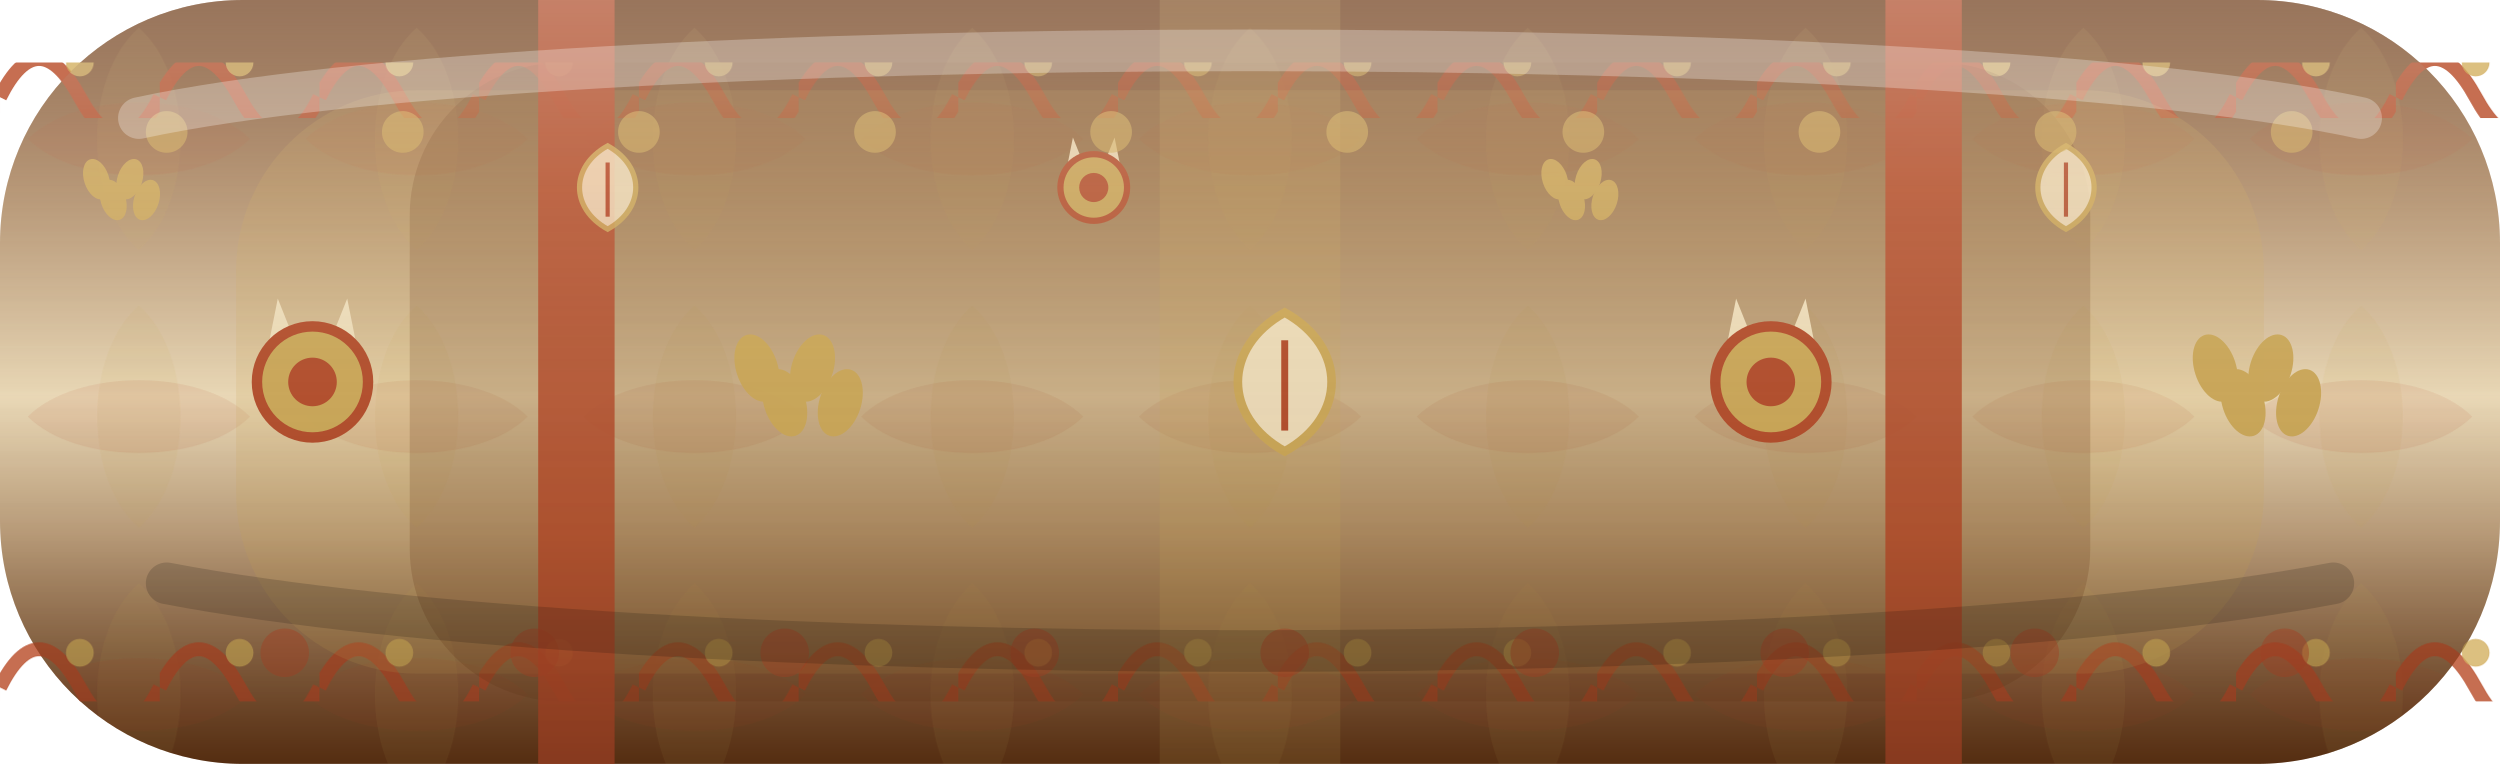
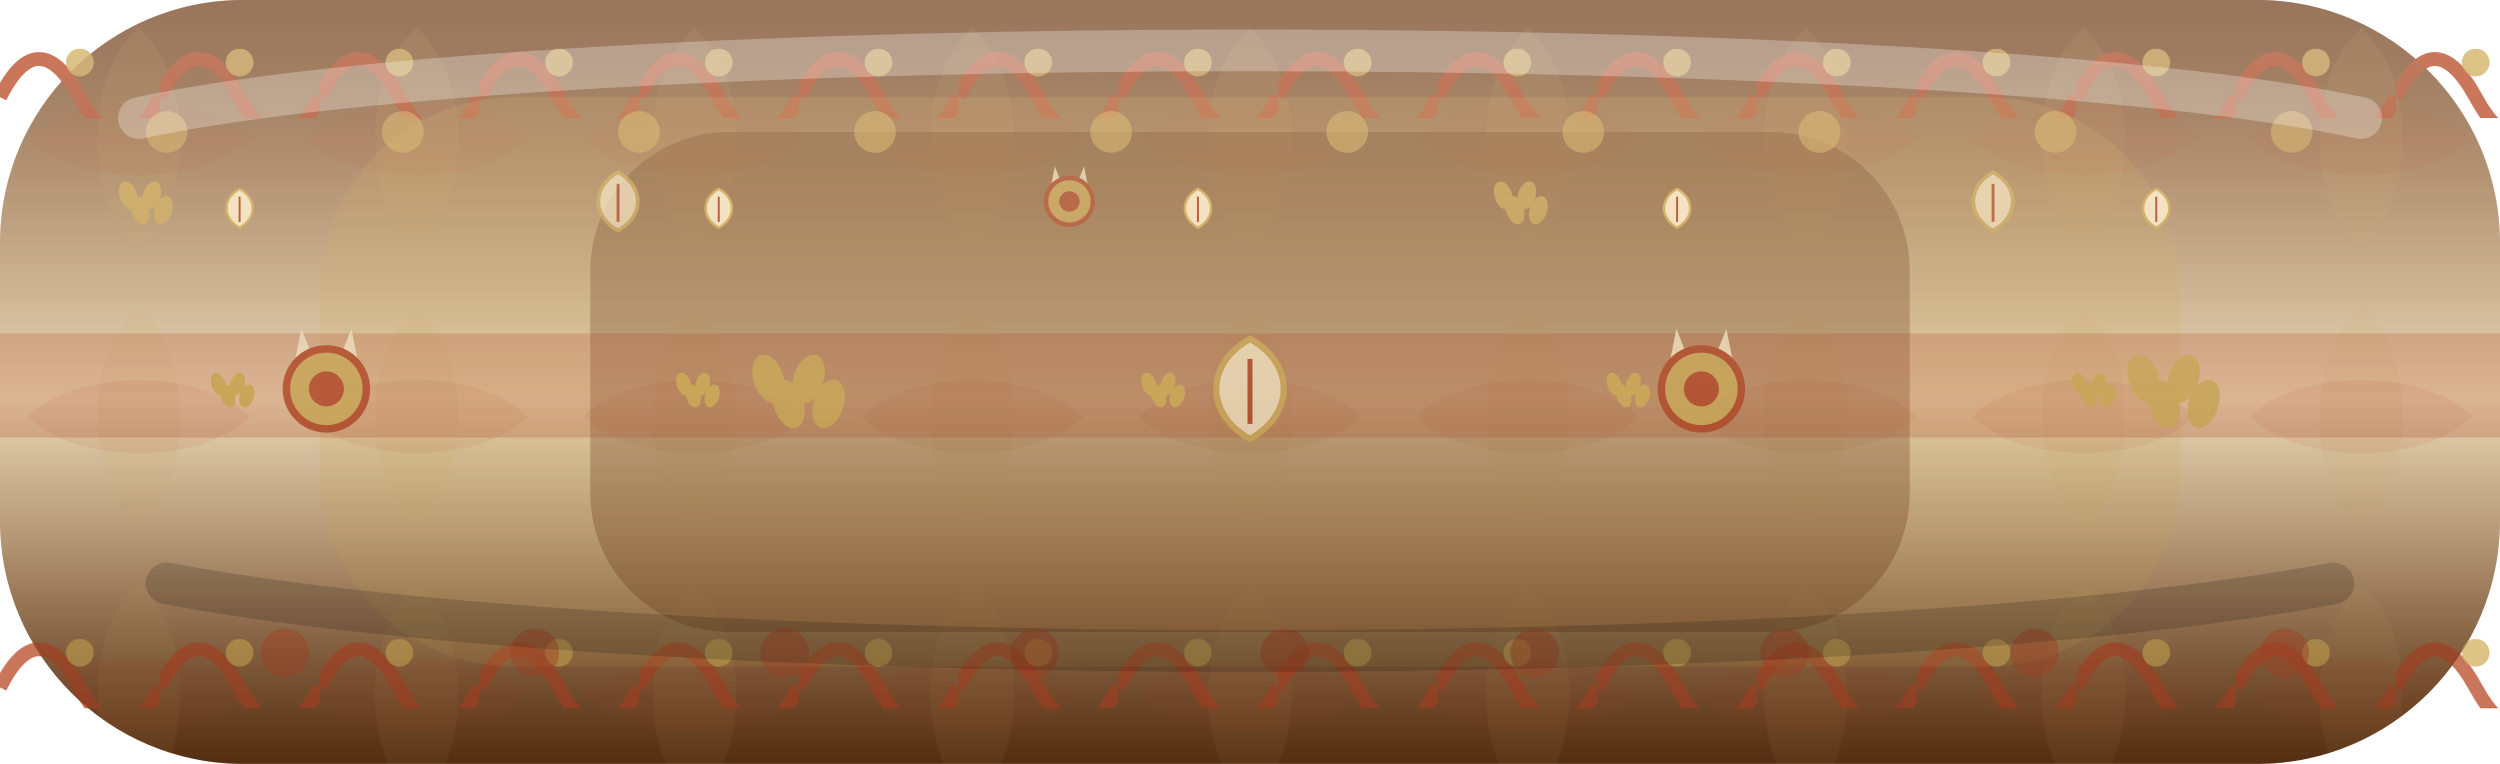
<svg xmlns="http://www.w3.org/2000/svg" width="720" height="220" viewBox="0 0 720 220">
  <defs>
    <linearGradient id="bg" x1="0" y1="0" x2="0" y2="1">
      <stop offset="0%" stop-color="#6d3a16" />
      <stop offset="52%" stop-color="#f5e2bd" />
      <stop offset="100%" stop-color="#6d3a16" />
    </linearGradient>
    <linearGradient id="satin" x1="0" y1="0" x2="0" y2="1">
      <stop offset="0%" stop-color="rgba(255,255,255,0.30)" />
      <stop offset="24%" stop-color="rgba(255,255,255,0.12)" />
      <stop offset="70%" stop-color="rgba(0,0,0,0.06)" />
      <stop offset="100%" stop-color="rgba(0,0,0,0.22)" />
    </linearGradient>
    <pattern id="brocade-thanksgiving3" width="80" height="80" patternUnits="userSpaceOnUse">
      <path d="M 40 8 C 56 22, 56 58, 40 72 C 24 58, 24 22, 40 8 Z" fill="#d1ab58" opacity="0.10" />
      <path d="M 8 40 C 22 26, 58 26, 72 40 C 58 54, 22 54, 8 40 Z" fill="#b84c29" opacity="0.10" />
    </pattern>
    <pattern id="trim-thanksgiving3" width="46" height="34" patternUnits="userSpaceOnUse">
      <path d="M 0 28 Q 11 6 23 28 T 46 28" stroke="#b84c29" stroke-width="4" fill="none" opacity="0.85" />
      <circle cx="23" cy="18" r="4" fill="#d1ab58" opacity="0.8" />
    </pattern>
  </defs>
  <rect width="720" height="220" rx="70" fill="url(#bg)" />
  <rect x="0" y="0" width="720" height="220" rx="70" fill="url(#brocade-thanksgiving3)" />
-   <rect x="0" y="18" width="720" height="24" fill="url(#trim-thanksgiving3)" opacity="0.95" />
-   <rect x="0" y="178" width="720" height="24" fill="url(#trim-thanksgiving3)" opacity="0.95" />
-   <rect x="68" y="26" width="584" height="168" rx="52" fill="#d1ab58" opacity="0.18" />
-   <rect x="118" y="18" width="484" height="184" rx="44" fill="#6d3a16" opacity="0.22" />
-   <rect x="155" y="0" width="22" height="220" fill="#b84c29" opacity="0.85" />
-   <rect x="543" y="0" width="22" height="220" fill="#b84c29" opacity="0.85" />
-   <rect x="334" y="0" width="52" height="220" fill="#d1ab58" opacity="0.18" />
-   <g opacity="0.98">
-     <g transform="translate(90 110)">
-       <path d="M -10 -24 L -2 -4 L -14 -4 Z M 10 -24 L 2 -4 L 14 -4 Z" fill="#f5e2bd" />
-       <circle r="16" fill="#d1ab58" stroke="#b84c29" stroke-width="3" />
-       <circle r="7" fill="#b84c29" />
+   <rect x="0" y="14" width="720" height="22" fill="url(#trim-thanksgiving3)" opacity="0.90" />
+   <rect x="0" y="184" width="720" height="22" fill="url(#trim-thanksgiving3)" opacity="0.90" />
+   <rect x="92" y="28" width="536" height="164" rx="56" fill="#d1ab58" opacity="0.18" />
+   <rect x="170" y="38" width="380" height="144" rx="40" fill="#6d3a16" opacity="0.30" />
+   <rect x="0" y="96" width="720" height="30" fill="#b84c29" opacity="0.26" />
+   <g transform="translate(67 112)">
+     <ellipse cx="-4.08" cy="-1.36" rx="2.04" ry="3.4" fill="#d1ab58" transform="rotate(-18 -4.08 -1.36)" />
+     <ellipse cx="-1.36" cy="2.04" rx="2.04" ry="3.4" fill="#d1ab58" transform="rotate(-18 -1.36 2.04)" />
+     <ellipse cx="1.36" cy="-1.36" rx="2.04" ry="3.4" fill="#d1ab58" transform="rotate(18 1.36 -1.36)" />
+     <ellipse cx="4.08" cy="2.04" rx="2.04" ry="3.4" fill="#d1ab58" transform="rotate(18 4.08 2.04)" />
+   </g>
+   <g transform="translate(201 112)">
+     <ellipse cx="-4.08" cy="-1.36" rx="2.04" ry="3.4" fill="#d1ab58" transform="rotate(-18 -4.08 -1.36)" />
+     <ellipse cx="-1.36" cy="2.04" rx="2.04" ry="3.4" fill="#d1ab58" transform="rotate(-18 -1.36 2.04)" />
+     <ellipse cx="1.36" cy="-1.36" rx="2.04" ry="3.4" fill="#d1ab58" transform="rotate(18 1.36 -1.36)" />
+     <ellipse cx="4.08" cy="2.04" rx="2.04" ry="3.4" fill="#d1ab58" transform="rotate(18 4.08 2.04)" />
+   </g>
+   <g transform="translate(335 112)">
+     <ellipse cx="-4.08" cy="-1.36" rx="2.04" ry="3.4" fill="#d1ab58" transform="rotate(-18 -4.08 -1.36)" />
+     <ellipse cx="-1.36" cy="2.04" rx="2.04" ry="3.4" fill="#d1ab58" transform="rotate(-18 -1.36 2.04)" />
+     <ellipse cx="1.36" cy="-1.36" rx="2.04" ry="3.4" fill="#d1ab58" transform="rotate(18 1.36 -1.36)" />
+     <ellipse cx="4.08" cy="2.04" rx="2.04" ry="3.4" fill="#d1ab58" transform="rotate(18 4.08 2.04)" />
+   </g>
+   <g transform="translate(469 112)">
+     <ellipse cx="-4.08" cy="-1.36" rx="2.04" ry="3.4" fill="#d1ab58" transform="rotate(-18 -4.08 -1.36)" />
+     <ellipse cx="-1.36" cy="2.04" rx="2.04" ry="3.4" fill="#d1ab58" transform="rotate(-18 -1.36 2.04)" />
+     <ellipse cx="1.36" cy="-1.36" rx="2.04" ry="3.4" fill="#d1ab58" transform="rotate(18 1.36 -1.36)" />
+     <ellipse cx="4.08" cy="2.04" rx="2.04" ry="3.4" fill="#d1ab58" transform="rotate(18 4.08 2.04)" />
+   </g>
+   <g transform="translate(603 112)">
+     <ellipse cx="-4.08" cy="-1.36" rx="2.04" ry="3.4" fill="#d1ab58" transform="rotate(-18 -4.08 -1.36)" />
+     <ellipse cx="-1.36" cy="2.04" rx="2.04" ry="3.4" fill="#d1ab58" transform="rotate(-18 -1.36 2.04)" />
+     <ellipse cx="1.36" cy="-1.36" rx="2.04" ry="3.4" fill="#d1ab58" transform="rotate(18 1.36 -1.36)" />
+     <ellipse cx="4.08" cy="2.04" rx="2.04" ry="3.4" fill="#d1ab58" transform="rotate(18 4.08 2.04)" />
+   </g>
+   <g transform="translate(69 60)">
+     <path d="M 0 -5.6 C 5.04 -2.8, 5.04 2.8, 0 5.6 C -5.04 2.8, -5.04 -2.8, 0 -5.6 Z" fill="#f5e2bd" stroke="#d1ab58" stroke-width="0.7" />
+     <path d="M 0 -3.36 L 0 3.92" stroke="#b84c29" stroke-width="0.56" />
+   </g>
+   <g transform="translate(207 60)">
+     <path d="M 0 -5.6 C 5.04 -2.8, 5.04 2.8, 0 5.6 C -5.04 2.8, -5.04 -2.8, 0 -5.6 Z" fill="#f5e2bd" stroke="#d1ab58" stroke-width="0.7" />
+     <path d="M 0 -3.36 L 0 3.92" stroke="#b84c29" stroke-width="0.56" />
+   </g>
+   <g transform="translate(345 60)">
+     <path d="M 0 -5.6 C 5.04 -2.8, 5.04 2.8, 0 5.6 C -5.04 2.8, -5.04 -2.8, 0 -5.6 Z" fill="#f5e2bd" stroke="#d1ab58" stroke-width="0.7" />
+     <path d="M 0 -3.36 L 0 3.92" stroke="#b84c29" stroke-width="0.56" />
+   </g>
+   <g transform="translate(483 60)">
+     <path d="M 0 -5.6 C 5.04 -2.8, 5.04 2.8, 0 5.6 C -5.04 2.8, -5.04 -2.8, 0 -5.6 Z" fill="#f5e2bd" stroke="#d1ab58" stroke-width="0.7" />
+     <path d="M 0 -3.36 L 0 3.92" stroke="#b84c29" stroke-width="0.56" />
+   </g>
+   <g transform="translate(621 60)">
+     <path d="M 0 -5.6 C 5.04 -2.8, 5.04 2.8, 0 5.6 C -5.04 2.8, -5.04 -2.8, 0 -5.6 Z" fill="#f5e2bd" stroke="#d1ab58" stroke-width="0.7" />
+     <path d="M 0 -3.36 L 0 3.92" stroke="#b84c29" stroke-width="0.56" />
+   </g>
+   <g opacity="0.74">
+     <g transform="translate(42 58)">
+       <ellipse cx="-5.04" cy="-1.68" rx="2.52" ry="4.2" fill="#d1ab58" transform="rotate(-18 -5.04 -1.68)" />
+       <ellipse cx="-1.68" cy="2.52" rx="2.52" ry="4.2" fill="#d1ab58" transform="rotate(-18 -1.68 2.52)" />
+       <ellipse cx="1.68" cy="-1.68" rx="2.52" ry="4.2" fill="#d1ab58" transform="rotate(18 1.68 -1.68)" />
+       <ellipse cx="5.04" cy="2.52" rx="2.52" ry="4.2" fill="#d1ab58" transform="rotate(18 5.04 2.52)" />
    </g>
-     <g transform="translate(230 110)">
-       <ellipse cx="-12" cy="-4" rx="6" ry="10" fill="#d1ab58" transform="rotate(-18 -12 -4)" />
-       <ellipse cx="-4" cy="6" rx="6" ry="10" fill="#d1ab58" transform="rotate(-18 -4 6)" />
-       <ellipse cx="4" cy="-4" rx="6" ry="10" fill="#d1ab58" transform="rotate(18 4 -4)" />
-       <ellipse cx="12" cy="6" rx="6" ry="10" fill="#d1ab58" transform="rotate(18 12 6)" />
+     <g transform="translate(178 58)">
+       <path d="M 0 -8.4 C 7.56 -4.2, 7.56 4.2, 0 8.4 C -7.56 4.2, -7.56 -4.2, 0 -8.4 Z" fill="#f5e2bd" stroke="#d1ab58" stroke-width="1.05" />
+       <path d="M 0 -5.04 L 0 5.88" stroke="#b84c29" stroke-width="0.84" />
    </g>
-     <g transform="translate(370 110)">
-       <path d="M 0 -20 C 18 -10, 18 10, 0 20 C -18 10, -18 -10, 0 -20 Z" fill="#f5e2bd" stroke="#d1ab58" stroke-width="2.5" />
-       <path d="M 0 -12 L 0 14" stroke="#b84c29" stroke-width="2" />
+     <g transform="translate(308 58)">
+       <path d="M -4.2 -10.08 L -0.84 -1.68 L -5.88 -1.68 Z M 4.2 -10.08 L 0.84 -1.68 L 5.88 -1.68 Z" fill="#f5e2bd" />
+       <circle r="6.72" fill="#d1ab58" stroke="#b84c29" stroke-width="1.26" />
+       <circle r="2.94" fill="#b84c29" />
    </g>
-     <g transform="translate(510 110)">
-       <path d="M -10 -24 L -2 -4 L -14 -4 Z M 10 -24 L 2 -4 L 14 -4 Z" fill="#f5e2bd" />
-       <circle r="16" fill="#d1ab58" stroke="#b84c29" stroke-width="3" />
-       <circle r="7" fill="#b84c29" />
+     <g transform="translate(438 58)">
+       <ellipse cx="-5.04" cy="-1.68" rx="2.52" ry="4.2" fill="#d1ab58" transform="rotate(-18 -5.04 -1.68)" />
+       <ellipse cx="-1.68" cy="2.52" rx="2.52" ry="4.2" fill="#d1ab58" transform="rotate(-18 -1.68 2.52)" />
+       <ellipse cx="1.68" cy="-1.68" rx="2.52" ry="4.2" fill="#d1ab58" transform="rotate(18 1.68 -1.68)" />
+       <ellipse cx="5.04" cy="2.52" rx="2.52" ry="4.2" fill="#d1ab58" transform="rotate(18 5.04 2.52)" />
    </g>
-     <g transform="translate(650 110)">
-       <ellipse cx="-12" cy="-4" rx="6" ry="10" fill="#d1ab58" transform="rotate(-18 -12 -4)" />
-       <ellipse cx="-4" cy="6" rx="6" ry="10" fill="#d1ab58" transform="rotate(-18 -4 6)" />
-       <ellipse cx="4" cy="-4" rx="6" ry="10" fill="#d1ab58" transform="rotate(18 4 -4)" />
-       <ellipse cx="12" cy="6" rx="6" ry="10" fill="#d1ab58" transform="rotate(18 12 6)" />
+     <g transform="translate(574 58)">
+       <path d="M 0 -8.4 C 7.56 -4.2, 7.56 4.2, 0 8.4 C -7.56 4.2, -7.56 -4.2, 0 -8.4 Z" fill="#f5e2bd" stroke="#d1ab58" stroke-width="1.05" />
+       <path d="M 0 -5.04 L 0 5.88" stroke="#b84c29" stroke-width="0.84" />
    </g>
  </g>
-   <g opacity="0.82">
-     <g transform="translate(35 54)">
-       <ellipse cx="-7.2" cy="-2.4" rx="3.6" ry="6" fill="#d1ab58" transform="rotate(-18 -7.2 -2.4)" />
-       <ellipse cx="-2.4" cy="3.6" rx="3.6" ry="6" fill="#d1ab58" transform="rotate(-18 -2.4 3.6)" />
-       <ellipse cx="2.4" cy="-2.4" rx="3.6" ry="6" fill="#d1ab58" transform="rotate(18 2.4 -2.4)" />
-       <ellipse cx="7.2" cy="3.6" rx="3.6" ry="6" fill="#d1ab58" transform="rotate(18 7.2 3.6)" />
+   <g opacity="0.88">
+     <g transform="translate(94 112)">
+       <path d="M -7.2 -17.28 L -1.44 -2.88 L -10.08 -2.88 Z M 7.2 -17.28 L 1.44 -2.88 L 10.08 -2.88 Z" fill="#f5e2bd" />
+       <circle r="11.52" fill="#d1ab58" stroke="#b84c29" stroke-width="2.16" />
+       <circle r="5.04" fill="#b84c29" />
    </g>
-     <g transform="translate(175 54)">
-       <path d="M 0 -12 C 10.8 -6, 10.8 6, 0 12 C -10.8 6, -10.8 -6, 0 -12 Z" fill="#f5e2bd" stroke="#d1ab58" stroke-width="1.5" />
-       <path d="M 0 -7.2 L 0 8.4" stroke="#b84c29" stroke-width="1.2" />
+     <g transform="translate(230 112)">
+       <ellipse cx="-8.64" cy="-2.88" rx="4.32" ry="7.2" fill="#d1ab58" transform="rotate(-18 -8.64 -2.88)" />
+       <ellipse cx="-2.88" cy="4.32" rx="4.32" ry="7.2" fill="#d1ab58" transform="rotate(-18 -2.88 4.32)" />
+       <ellipse cx="2.88" cy="-2.88" rx="4.32" ry="7.2" fill="#d1ab58" transform="rotate(18 2.88 -2.88)" />
+       <ellipse cx="8.64" cy="4.32" rx="4.32" ry="7.2" fill="#d1ab58" transform="rotate(18 8.64 4.32)" />
    </g>
-     <g transform="translate(315 54)">
-       <path d="M -6 -14.4 L -1.2 -2.4 L -8.4 -2.4 Z M 6 -14.4 L 1.2 -2.4 L 8.4 -2.4 Z" fill="#f5e2bd" />
-       <circle r="9.6" fill="#d1ab58" stroke="#b84c29" stroke-width="1.8" />
-       <circle r="4.2" fill="#b84c29" />
+     <g transform="translate(360 112)">
+       <path d="M 0 -14.4 C 12.96 -7.2, 12.96 7.2, 0 14.4 C -12.96 7.2, -12.96 -7.2, 0 -14.4 Z" fill="#f5e2bd" stroke="#d1ab58" stroke-width="1.8" />
+       <path d="M 0 -8.64 L 0 10.08" stroke="#b84c29" stroke-width="1.44" />
    </g>
-     <g transform="translate(455 54)">
-       <ellipse cx="-7.2" cy="-2.4" rx="3.6" ry="6" fill="#d1ab58" transform="rotate(-18 -7.2 -2.4)" />
-       <ellipse cx="-2.4" cy="3.6" rx="3.6" ry="6" fill="#d1ab58" transform="rotate(-18 -2.4 3.6)" />
-       <ellipse cx="2.4" cy="-2.4" rx="3.6" ry="6" fill="#d1ab58" transform="rotate(18 2.4 -2.4)" />
-       <ellipse cx="7.2" cy="3.6" rx="3.6" ry="6" fill="#d1ab58" transform="rotate(18 7.2 3.6)" />
+     <g transform="translate(490 112)">
+       <path d="M -7.2 -17.28 L -1.44 -2.88 L -10.08 -2.88 Z M 7.2 -17.28 L 1.44 -2.88 L 10.08 -2.88 Z" fill="#f5e2bd" />
+       <circle r="11.52" fill="#d1ab58" stroke="#b84c29" stroke-width="2.16" />
+       <circle r="5.04" fill="#b84c29" />
    </g>
-     <g transform="translate(595 54)">
-       <path d="M 0 -12 C 10.8 -6, 10.8 6, 0 12 C -10.8 6, -10.8 -6, 0 -12 Z" fill="#f5e2bd" stroke="#d1ab58" stroke-width="1.5" />
-       <path d="M 0 -7.2 L 0 8.4" stroke="#b84c29" stroke-width="1.2" />
+     <g transform="translate(626 112)">
+       <ellipse cx="-8.64" cy="-2.88" rx="4.32" ry="7.2" fill="#d1ab58" transform="rotate(-18 -8.64 -2.88)" />
+       <ellipse cx="-2.88" cy="4.32" rx="4.32" ry="7.2" fill="#d1ab58" transform="rotate(-18 -2.88 4.32)" />
+       <ellipse cx="2.88" cy="-2.88" rx="4.32" ry="7.2" fill="#d1ab58" transform="rotate(18 2.88 -2.88)" />
+       <ellipse cx="8.64" cy="4.32" rx="4.32" ry="7.2" fill="#d1ab58" transform="rotate(18 8.64 4.32)" />
    </g>
  </g>
  <g opacity="0.82">
    <circle cx="48" cy="38" r="6" fill="#d1ab58" opacity="0.72" />
    <circle cx="116" cy="38" r="6" fill="#d1ab58" opacity="0.72" />
    <circle cx="184" cy="38" r="6" fill="#d1ab58" opacity="0.72" />
    <circle cx="252" cy="38" r="6" fill="#d1ab58" opacity="0.72" />
    <circle cx="320" cy="38" r="6" fill="#d1ab58" opacity="0.72" />
    <circle cx="388" cy="38" r="6" fill="#d1ab58" opacity="0.72" />
    <circle cx="456" cy="38" r="6" fill="#d1ab58" opacity="0.72" />
    <circle cx="524" cy="38" r="6" fill="#d1ab58" opacity="0.72" />
    <circle cx="592" cy="38" r="6" fill="#d1ab58" opacity="0.72" />
    <circle cx="660" cy="38" r="6" fill="#d1ab58" opacity="0.72" />
  </g>
  <g opacity="0.72">
    <circle cx="82" cy="188" r="7" fill="#b84c29" opacity="0.65" />
    <circle cx="154" cy="188" r="7" fill="#b84c29" opacity="0.65" />
    <circle cx="226" cy="188" r="7" fill="#b84c29" opacity="0.65" />
    <circle cx="298" cy="188" r="7" fill="#b84c29" opacity="0.65" />
    <circle cx="370" cy="188" r="7" fill="#b84c29" opacity="0.65" />
    <circle cx="442" cy="188" r="7" fill="#b84c29" opacity="0.65" />
    <circle cx="514" cy="188" r="7" fill="#b84c29" opacity="0.65" />
    <circle cx="586" cy="188" r="7" fill="#b84c29" opacity="0.65" />
    <circle cx="658" cy="188" r="7" fill="#b84c29" opacity="0.65" />
  </g>
  <rect x="0" y="0" width="720" height="220" rx="70" fill="url(#satin)" />
  <path d="M 40 34 C 160 8, 560 8, 680 34" stroke="rgba(255,255,255,0.28)" stroke-width="12" stroke-linecap="round" fill="none" />
  <path d="M 48 168 C 184 194, 536 194, 672 168" stroke="rgba(0,0,0,0.16)" stroke-width="12" stroke-linecap="round" fill="none" />
</svg>
